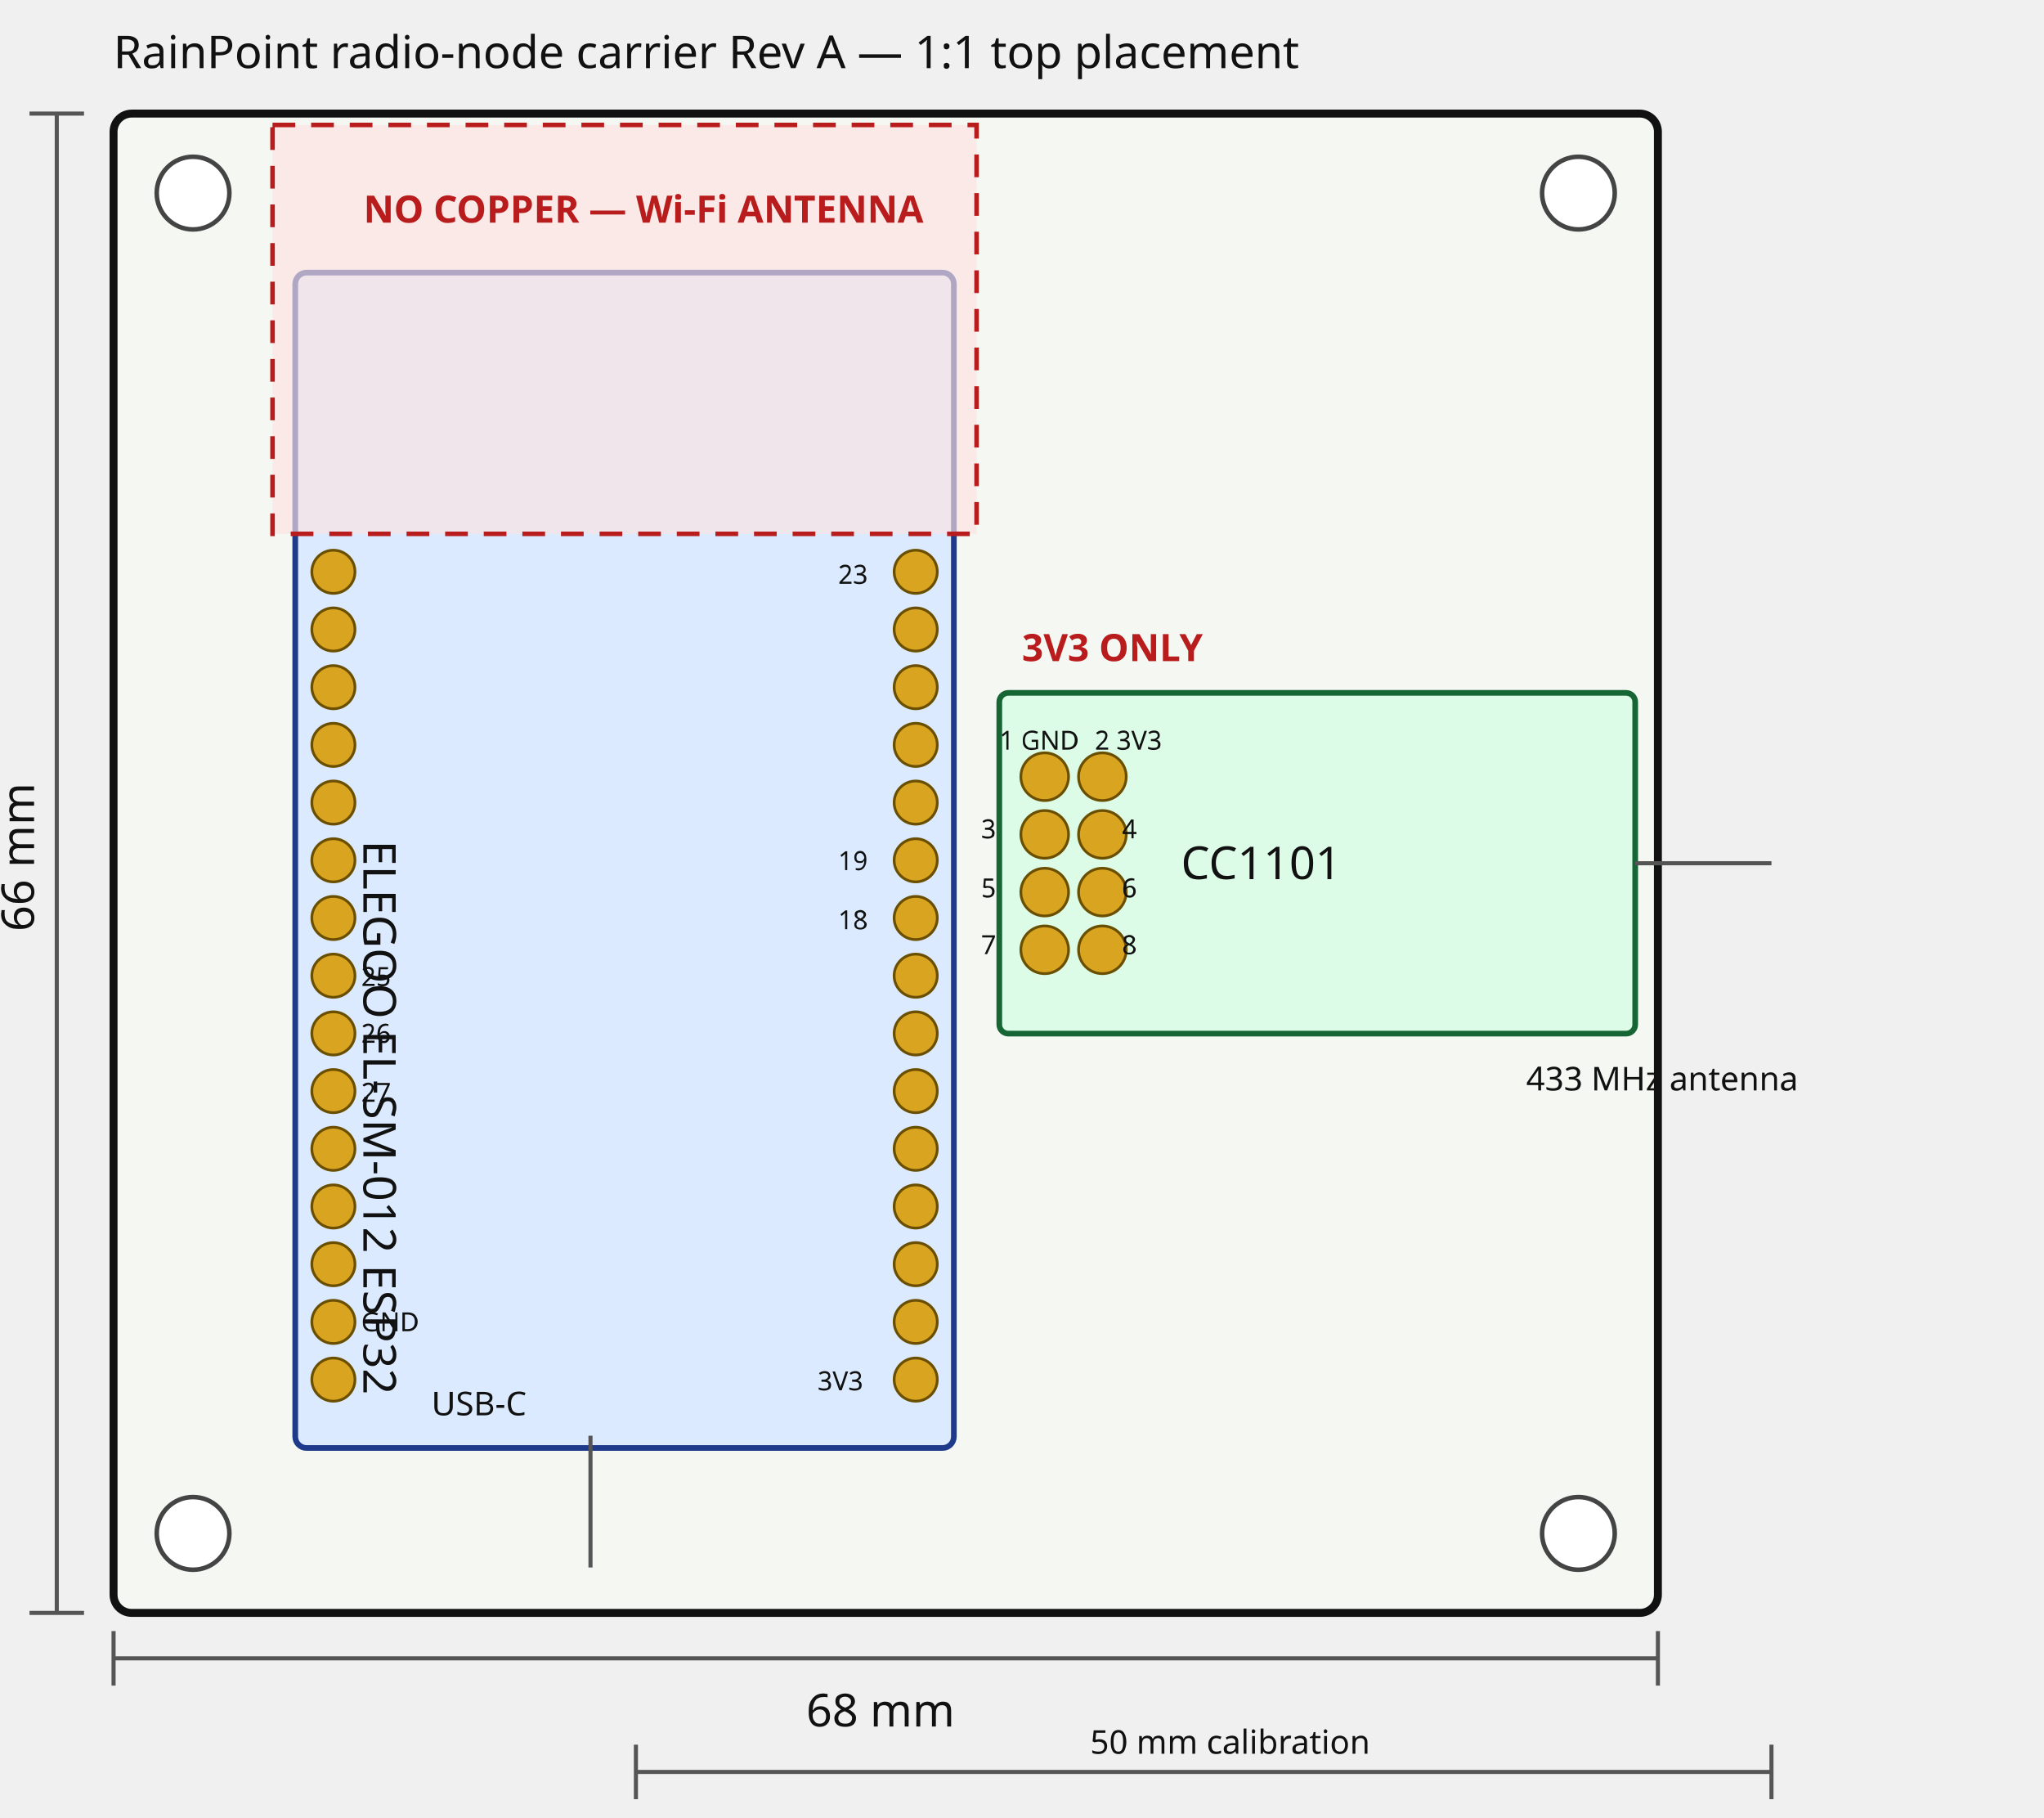
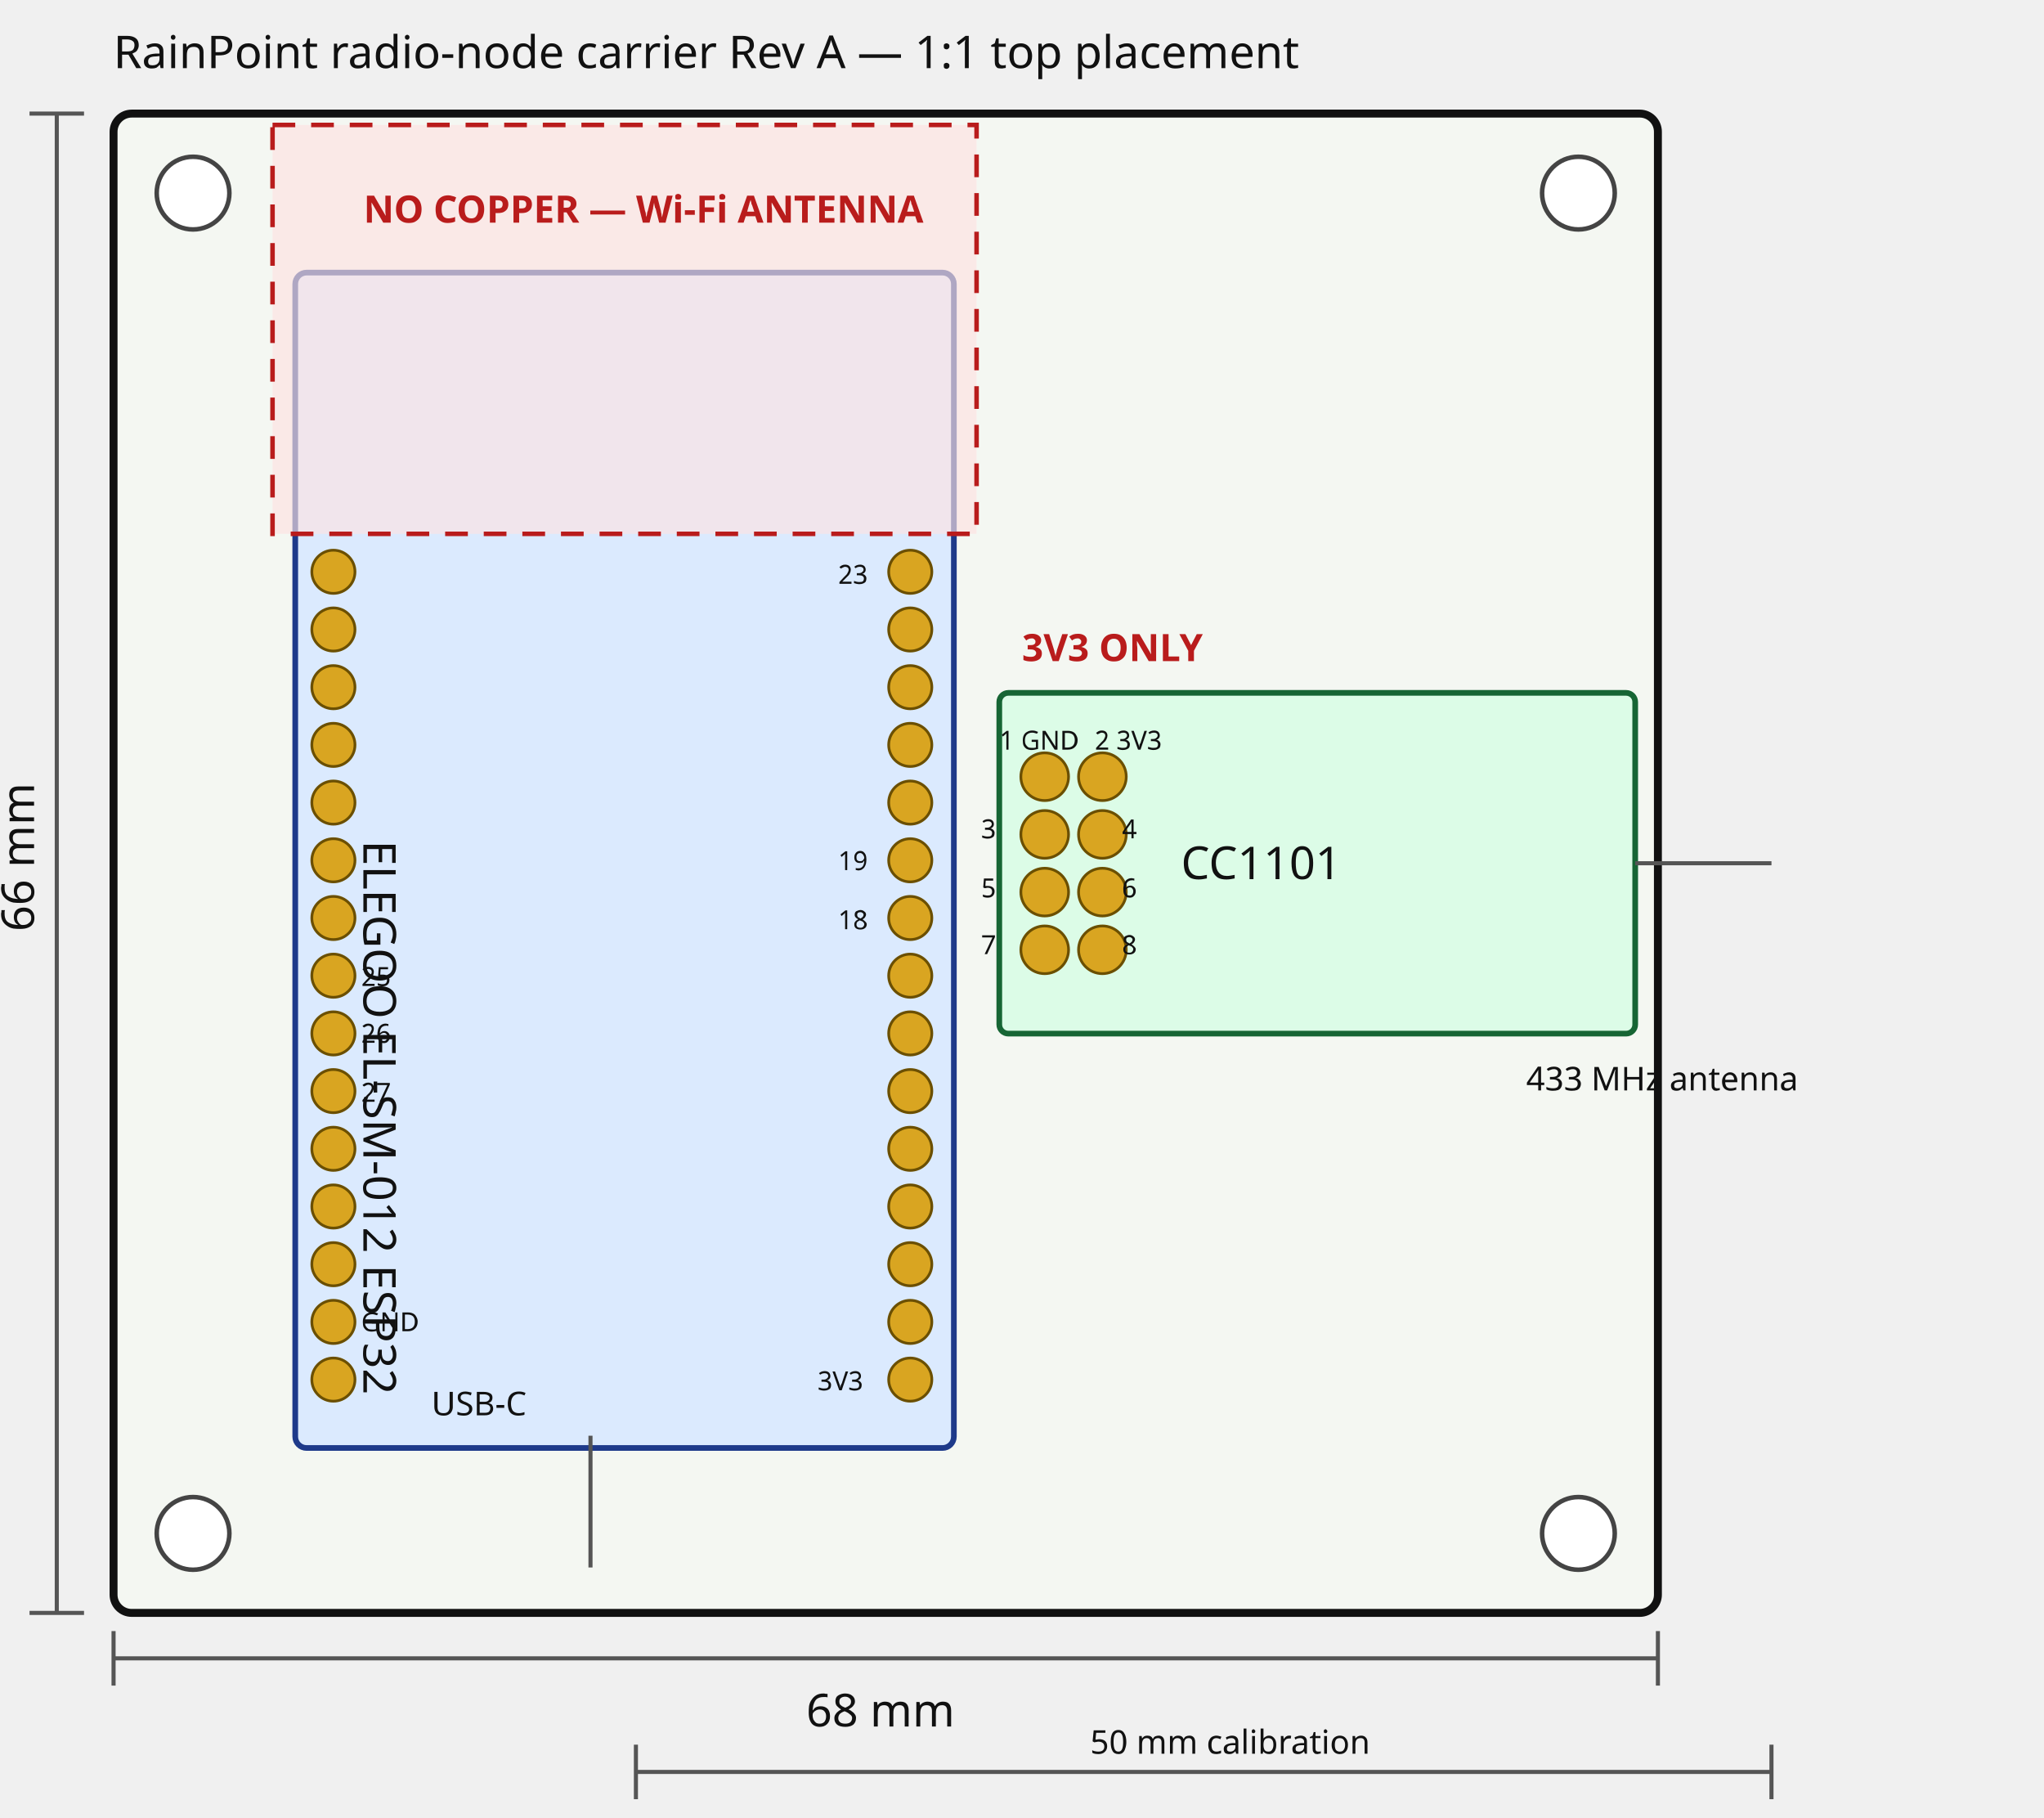
<svg xmlns="http://www.w3.org/2000/svg" width="90mm" height="80mm" viewBox="0 0 90 80">
  <style>
    .board { fill: #f4f7f2; stroke: #111; stroke-width: 0.35; }
    .module { fill: #dbeafe; stroke: #1e3a8a; stroke-width: 0.25; }
    .radio { fill: #dcfce7; stroke: #166534; stroke-width: 0.25; }
    .keepout { fill: #fee2e2; fill-opacity: 0.65; stroke: #b91c1c;
               stroke-width: 0.2; stroke-dasharray: 1 0.7; }
    .pad { fill: #d9a521; stroke: #6b4f00; stroke-width: 0.12; }
    .hole { fill: white; stroke: #444; stroke-width: 0.2; }
    .dim { fill: none; stroke: #555; stroke-width: 0.18; }
    .label { font-family: sans-serif; font-size: 2px; fill: #111; }
    .small { font-family: sans-serif; font-size: 1.45px; fill: #111; }
    .tiny { font-family: sans-serif; font-size: 1.15px; fill: #111; }
    .warning { font-family: sans-serif; font-size: 1.65px; font-weight: bold;
               fill: #b91c1c; }
  </style>
  <text x="5" y="3" class="label">RainPoint radio-node carrier Rev A — 1:1 top placement</text>
  <rect x="5" y="5" width="68" height="66" rx="0.8" class="board" />
  <g>
    <circle cx="8.5" cy="8.5" r="1.6" class="hole" />
    <circle cx="69.5" cy="8.5" r="1.6" class="hole" />
    <circle cx="8.5" cy="67.5" r="1.6" class="hole" />
    <circle cx="69.5" cy="67.5" r="1.6" class="hole" />
  </g>
  <rect x="13" y="12" width="29" height="51.74" rx="0.5" class="module" />
  <text x="16" y="37" class="label" transform="rotate(90 16 37)">ELEGOO EL-SM-012 ESP32</text>
  <text x="19" y="62.3" class="small">USB-C</text>
  <path d="M26 63.2 L26 69" class="dim" />
  <rect x="12" y="5.5" width="31" height="18" class="keepout" />
  <text x="16" y="9.8" class="warning">NO COPPER — Wi-Fi ANTENNA</text>
  <g id="esp32-left-header">
    <circle cx="14.68" cy="25.17" r="0.95" class="pad" />
    <circle cx="14.68" cy="27.71" r="0.95" class="pad" />
    <circle cx="14.68" cy="30.25" r="0.95" class="pad" />
    <circle cx="14.68" cy="32.79" r="0.95" class="pad" />
    <circle cx="14.68" cy="35.33" r="0.95" class="pad" />
    <circle cx="14.68" cy="37.87" r="0.95" class="pad" />
    <circle cx="14.68" cy="40.41" r="0.95" class="pad" />
    <circle cx="14.68" cy="42.95" r="0.95" class="pad" />
    <circle cx="14.68" cy="45.49" r="0.95" class="pad" />
    <circle cx="14.68" cy="48.03" r="0.95" class="pad" />
    <circle cx="14.68" cy="50.57" r="0.95" class="pad" />
    <circle cx="14.68" cy="53.11" r="0.95" class="pad" />
    <circle cx="14.68" cy="55.65" r="0.95" class="pad" />
    <circle cx="14.68" cy="58.19" r="0.95" class="pad" />
    <circle cx="14.68" cy="60.73" r="0.95" class="pad" />
  </g>
  <g id="esp32-right-header">
-     <circle cx="40.32" cy="25.17" r="0.95" class="pad" />
-     <circle cx="40.32" cy="27.71" r="0.95" class="pad" />
-     <circle cx="40.32" cy="30.25" r="0.95" class="pad" />
-     <circle cx="40.32" cy="32.79" r="0.95" class="pad" />
-     <circle cx="40.32" cy="35.33" r="0.95" class="pad" />
-     <circle cx="40.32" cy="37.87" r="0.95" class="pad" />
-     <circle cx="40.32" cy="40.41" r="0.95" class="pad" />
-     <circle cx="40.32" cy="42.95" r="0.95" class="pad" />
-     <circle cx="40.32" cy="45.49" r="0.95" class="pad" />
-     <circle cx="40.32" cy="48.03" r="0.95" class="pad" />
-     <circle cx="40.32" cy="50.57" r="0.95" class="pad" />
-     <circle cx="40.32" cy="53.11" r="0.95" class="pad" />
-     <circle cx="40.32" cy="55.65" r="0.95" class="pad" />
-     <circle cx="40.32" cy="58.19" r="0.95" class="pad" />
-     <circle cx="40.32" cy="60.73" r="0.95" class="pad" />
+     <circle cx="40.08" cy="25.17" r="0.95" class="pad" />
+     <circle cx="40.08" cy="27.71" r="0.95" class="pad" />
+     <circle cx="40.08" cy="30.25" r="0.95" class="pad" />
+     <circle cx="40.08" cy="32.79" r="0.95" class="pad" />
+     <circle cx="40.08" cy="35.33" r="0.95" class="pad" />
+     <circle cx="40.08" cy="37.87" r="0.95" class="pad" />
+     <circle cx="40.08" cy="40.41" r="0.95" class="pad" />
+     <circle cx="40.08" cy="42.95" r="0.95" class="pad" />
+     <circle cx="40.08" cy="45.49" r="0.95" class="pad" />
+     <circle cx="40.08" cy="48.03" r="0.95" class="pad" />
+     <circle cx="40.08" cy="50.57" r="0.95" class="pad" />
+     <circle cx="40.08" cy="53.11" r="0.95" class="pad" />
+     <circle cx="40.08" cy="55.65" r="0.95" class="pad" />
+     <circle cx="40.08" cy="58.19" r="0.95" class="pad" />
+     <circle cx="40.08" cy="60.73" r="0.95" class="pad" />
  </g>
  <text x="15.9" y="43.4" class="tiny">25</text>
  <text x="15.9" y="45.9" class="tiny">26</text>
  <text x="15.9" y="48.5" class="tiny">27</text>
  <text x="15.9" y="58.6" class="tiny">GND</text>
  <text x="36.9" y="25.7" class="tiny">23</text>
  <text x="36.9" y="38.3" class="tiny">19</text>
  <text x="36.9" y="40.9" class="tiny">18</text>
  <text x="36.0" y="61.2" class="tiny">3V3</text>
  <rect x="44" y="30.5" width="28" height="15" rx="0.4" class="radio" />
  <text x="52" y="38.7" class="label">CC1101</text>
  <path d="M72 38 L78 38" class="dim" />
  <text x="67.2" y="48" class="small">433 MHz antenna</text>
  <g>
    <circle cx="46" cy="34.19" r="1.05" class="pad" />
    <circle cx="48.54" cy="34.19" r="1.05" class="pad" />
    <circle cx="46" cy="36.73" r="1.05" class="pad" />
    <circle cx="48.54" cy="36.73" r="1.05" class="pad" />
    <circle cx="46" cy="39.27" r="1.05" class="pad" />
    <circle cx="48.54" cy="39.27" r="1.05" class="pad" />
    <circle cx="46" cy="41.81" r="1.05" class="pad" />
    <circle cx="48.54" cy="41.81" r="1.05" class="pad" />
  </g>
  <text x="44.0" y="33.0" class="tiny">1 GND</text>
  <text x="48.2" y="33.0" class="tiny">2 3V3</text>
  <text x="43.2" y="36.9" class="tiny">3</text>
  <text x="49.4" y="36.9" class="tiny">4</text>
  <text x="43.2" y="39.5" class="tiny">5</text>
  <text x="49.4" y="39.5" class="tiny">6</text>
  <text x="43.2" y="42.0" class="tiny">7</text>
  <text x="49.4" y="42.0" class="tiny">8</text>
  <text x="45" y="29.1" class="warning">3V3 ONLY</text>
  <path d="M5 73 L73 73 M5 71.8 L5 74.2 M73 71.8 L73 74.2" class="dim" />
  <text x="35.5" y="76" class="label">68 mm</text>
  <path d="M2.5 5 L2.5 71 M1.3 5 L3.7 5 M1.3 71 L3.7 71" class="dim" />
  <text x="1.5" y="41" class="label" transform="rotate(-90 1.5 41)">66 mm</text>
  <path d="M28 78 L78 78 M28 76.8 L28 79.2 M78 76.8 L78 79.2" class="dim" />
  <text x="48" y="77.2" class="small">50 mm calibration</text>
</svg>
